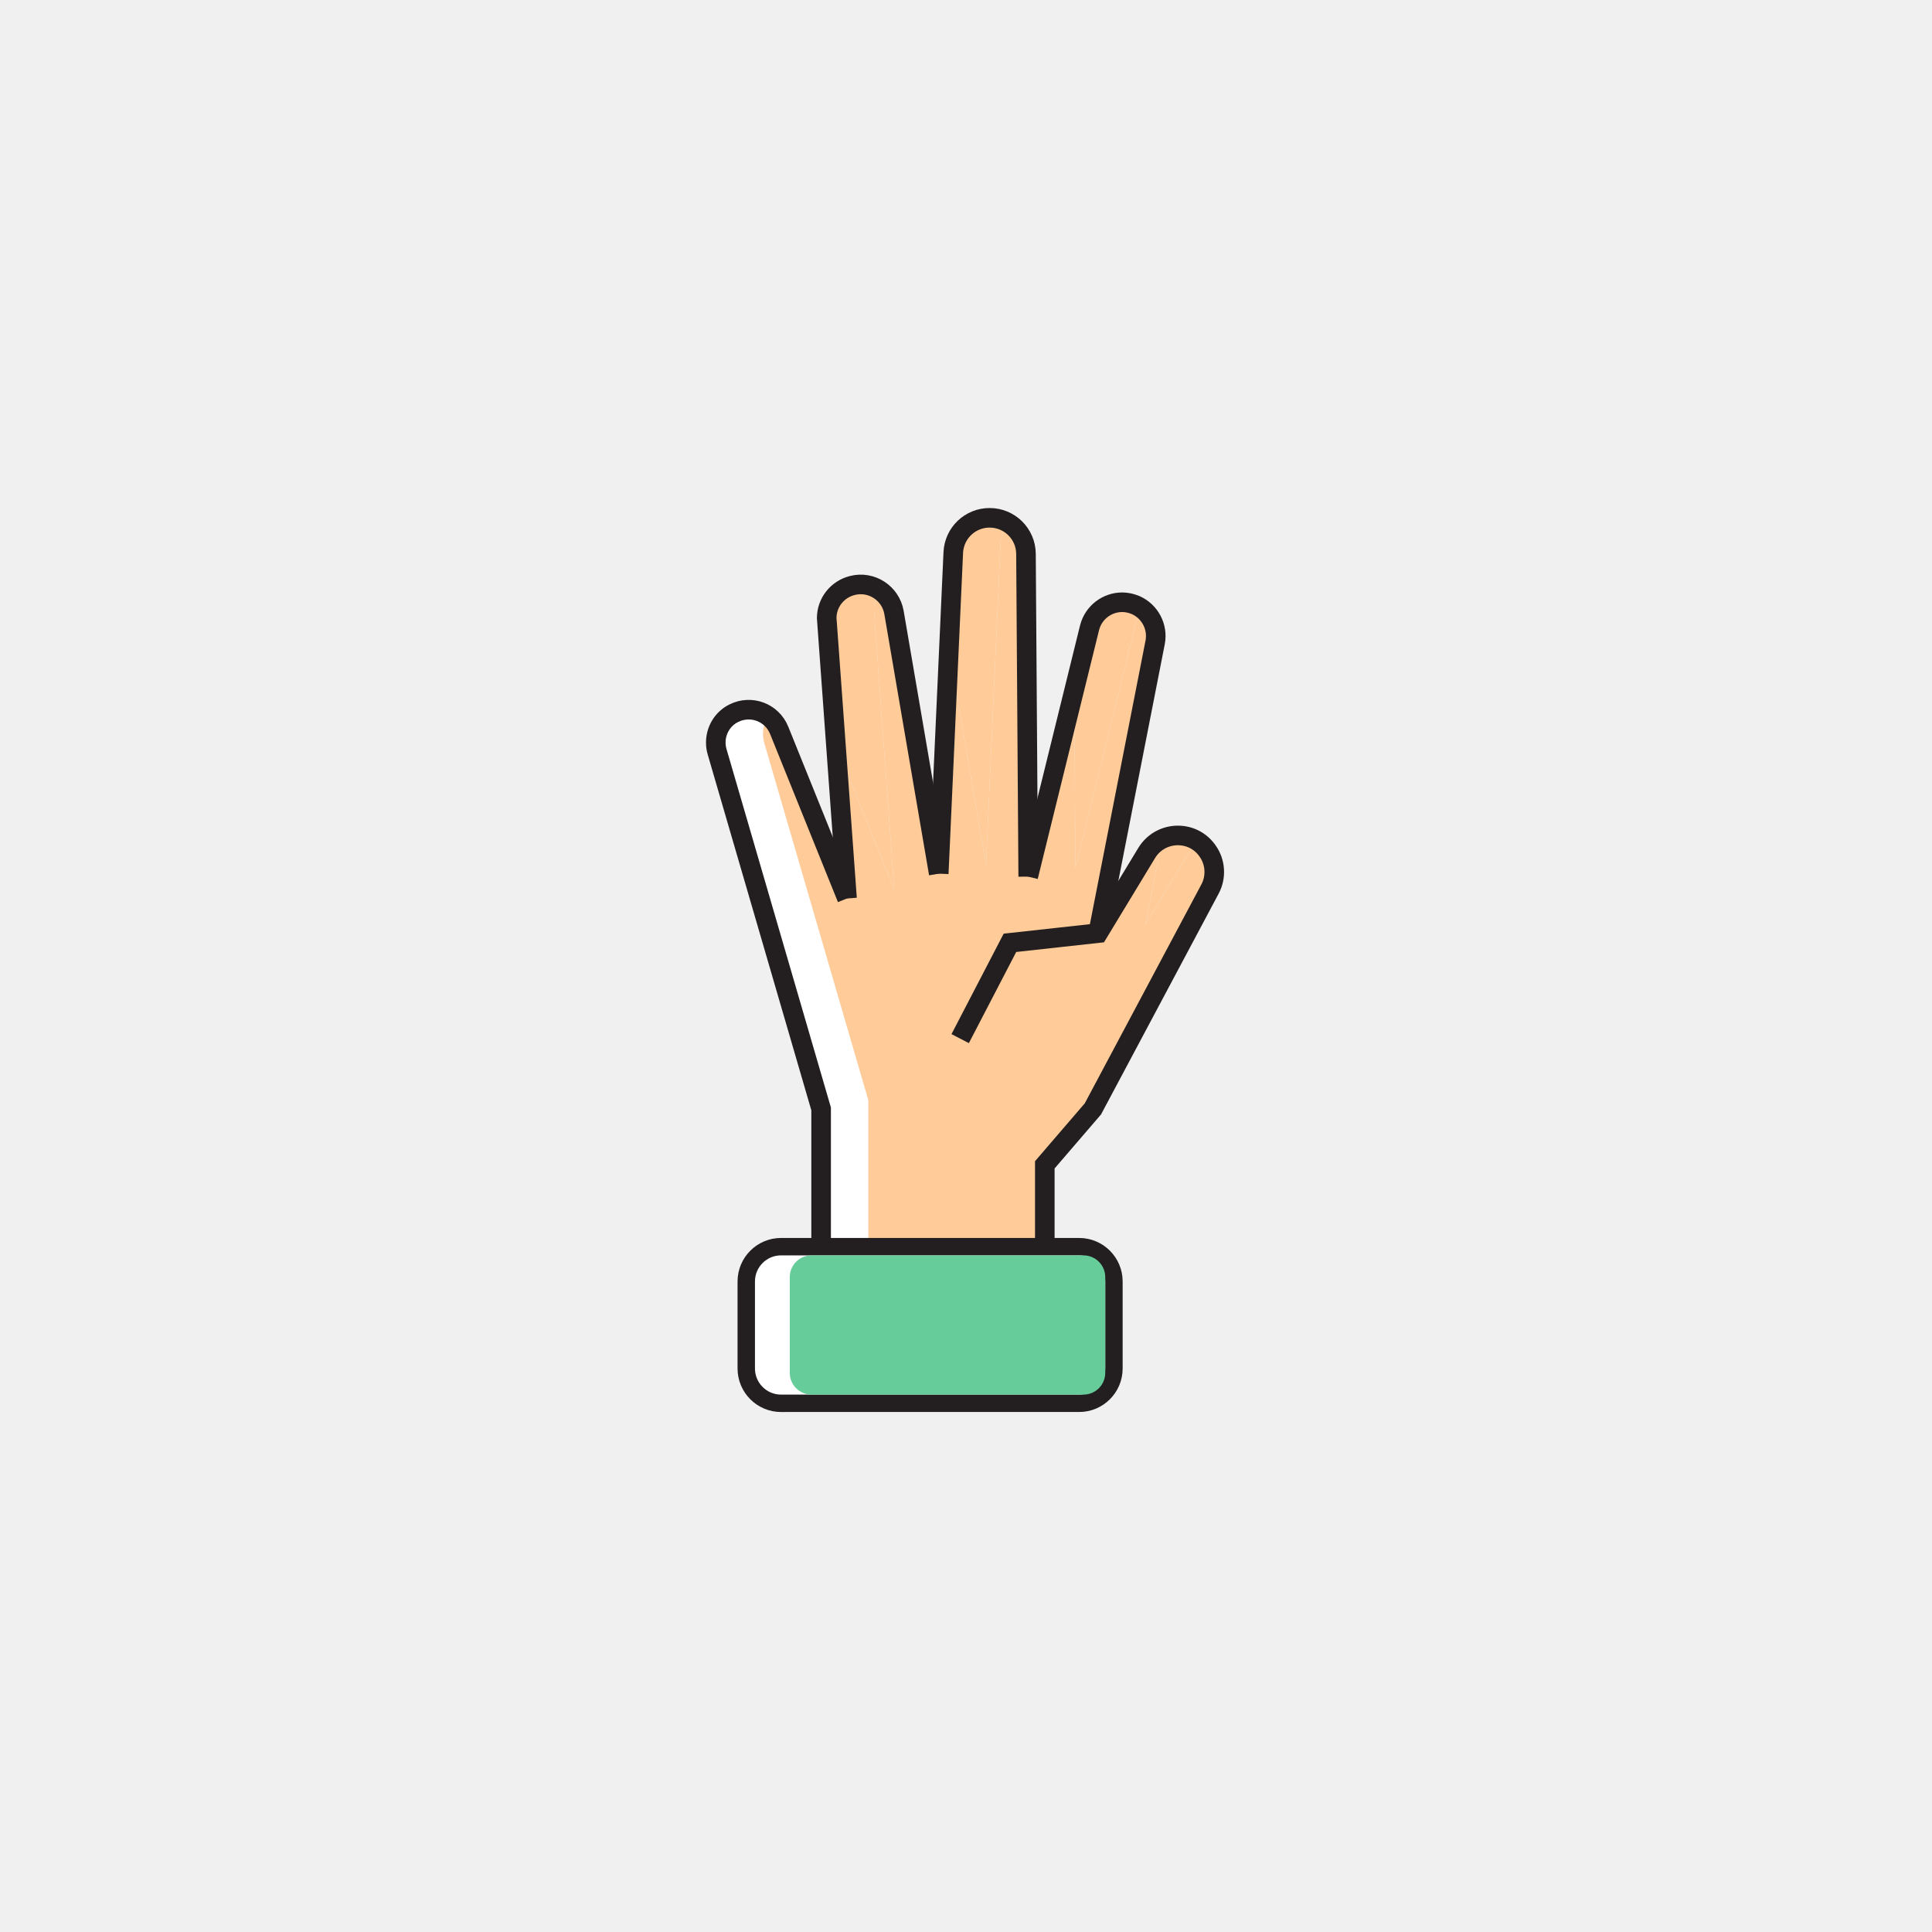
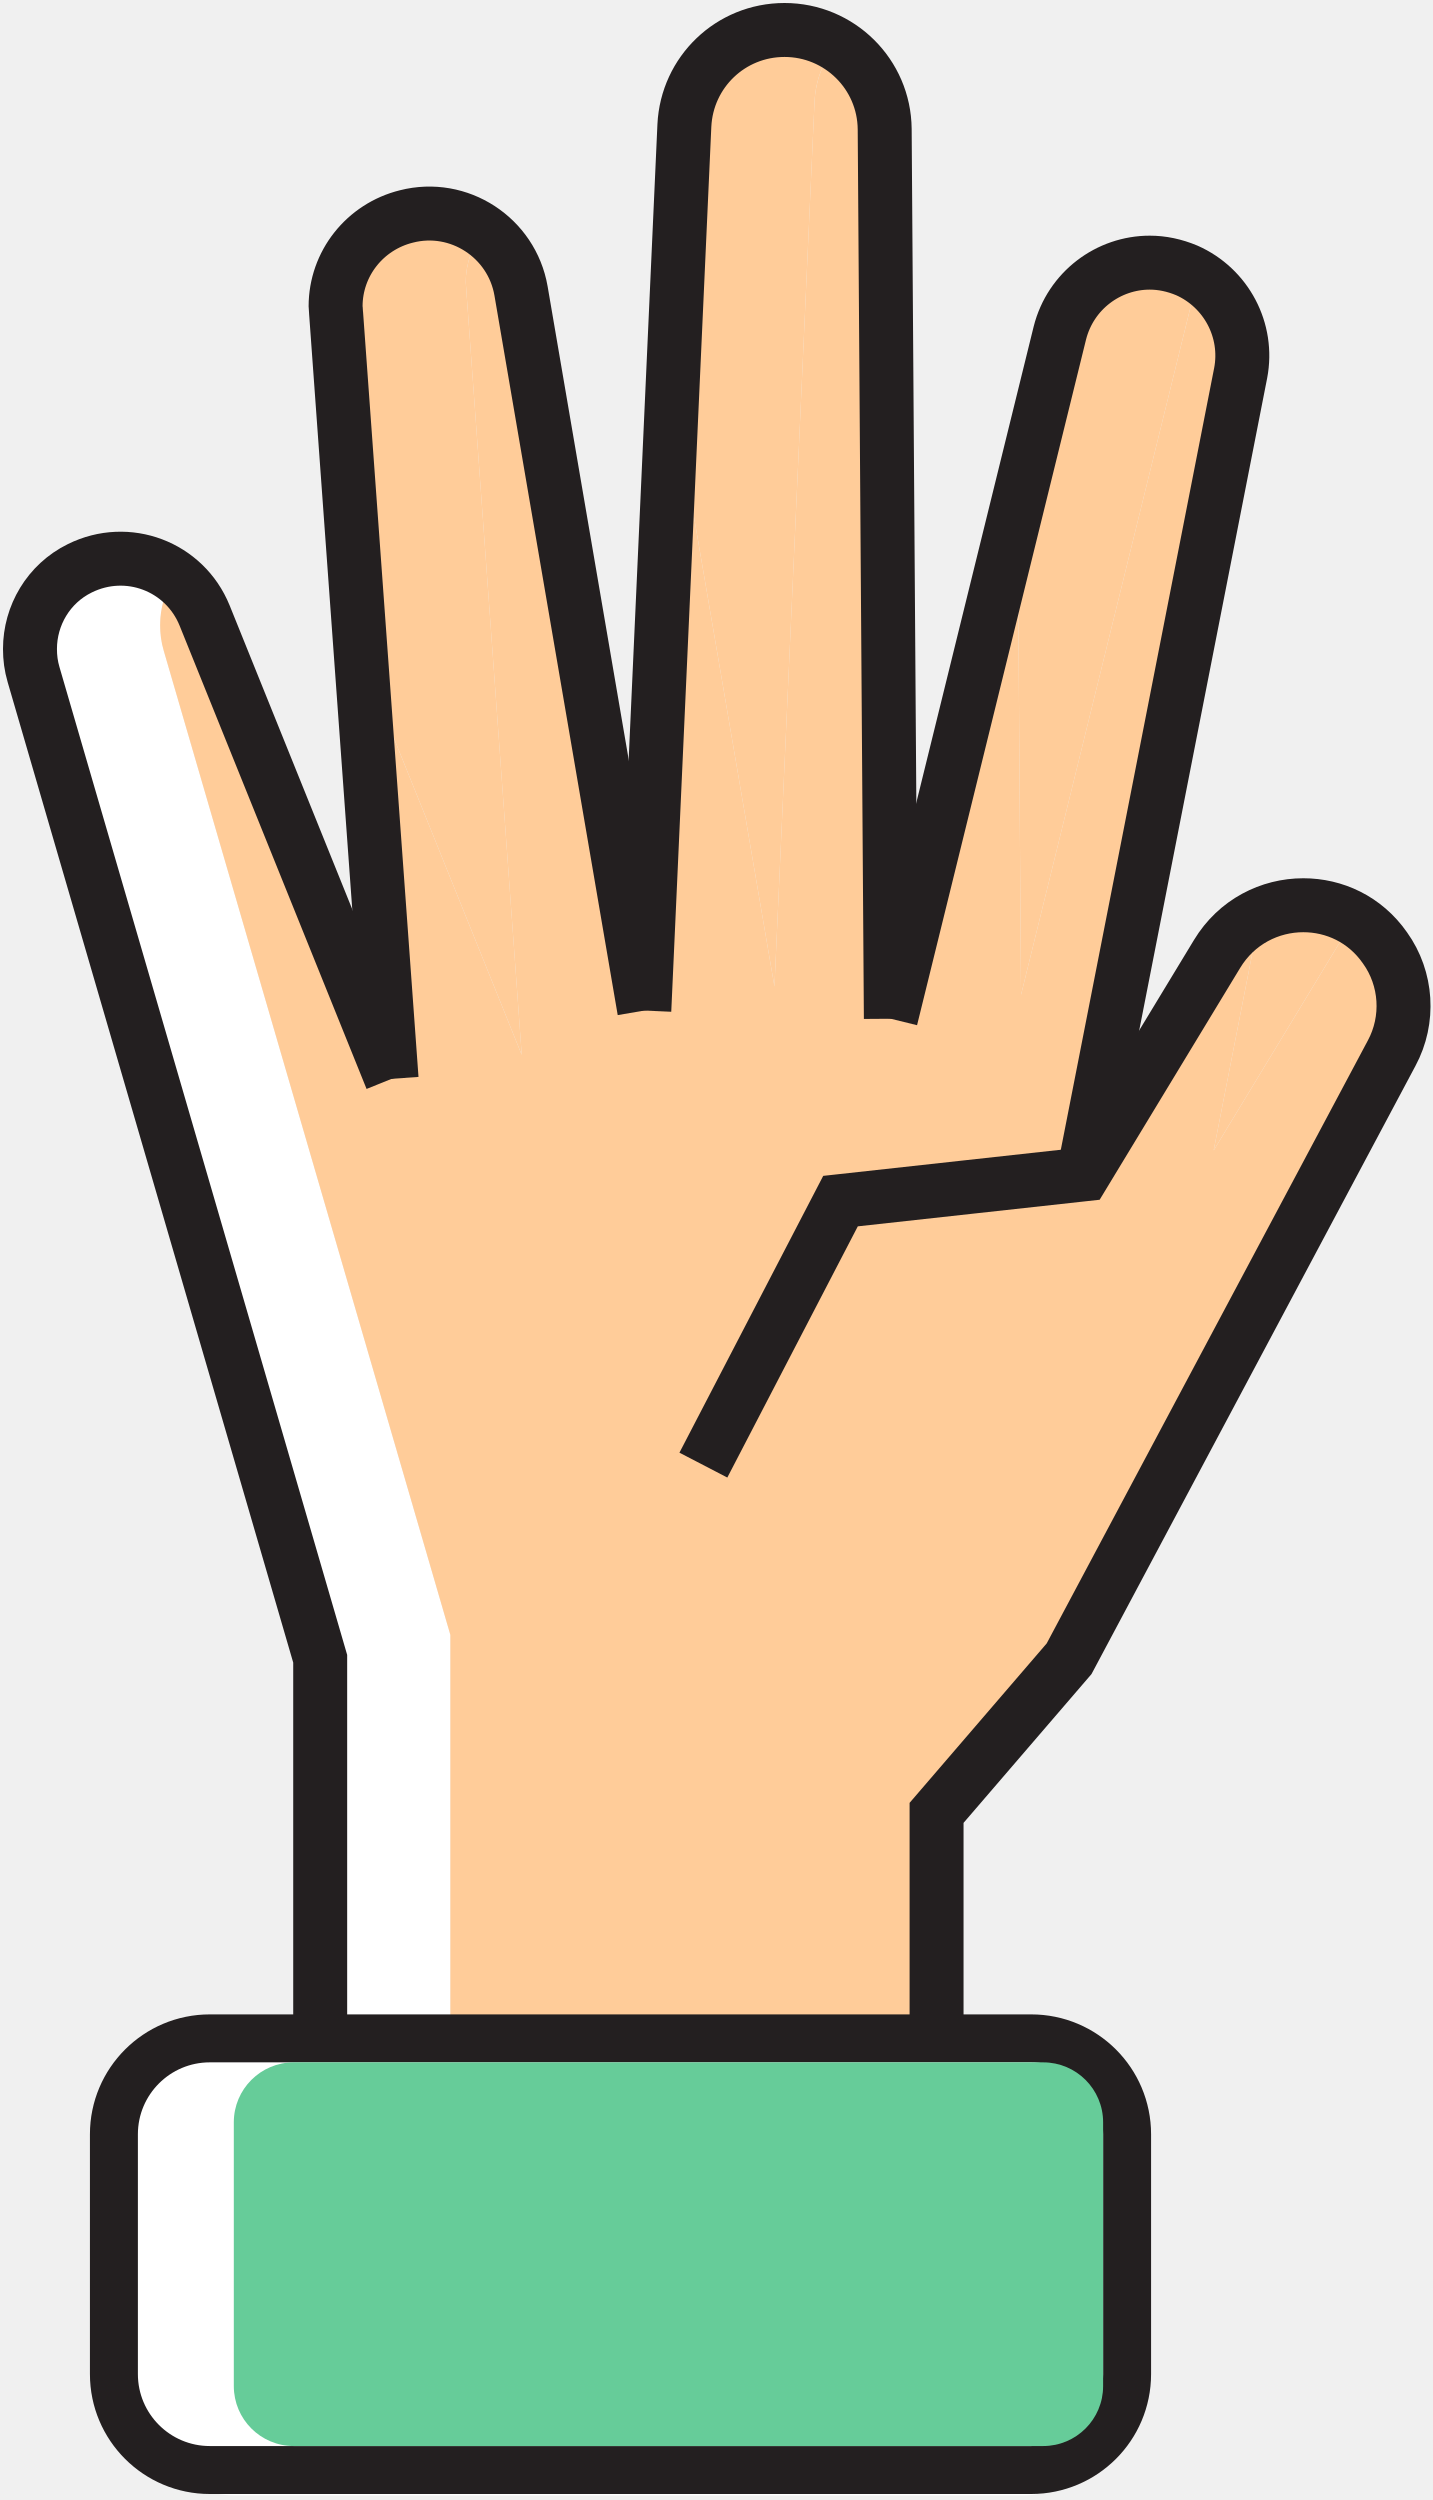
- <svg xmlns="http://www.w3.org/2000/svg" width="888" height="888" viewBox="0 0 888 888" fill="none">
-   <path d="M369.817 630.091V586.909C369.817 582.461 371.75 578.507 374.773 575.74H363.185C354.875 575.74 348.106 582.505 348.106 590.903V634.085C348.106 642.479 354.875 649.249 363.185 649.249H494.528C498.435 649.249 501.968 647.713 504.651 645.258H384.897C376.585 645.258 369.817 638.489 369.817 630.091Z" fill="white" />
-   <path d="M522.493 284.556C522.932 282.822 523.658 281.251 524.578 279.845C523.722 279.233 522.935 278.536 521.944 278.099C519.888 277.24 517.832 276.81 515.776 276.81C508.921 276.81 502.581 281.437 500.782 288.551L493.739 317.132L494.306 398.938L522.493 284.556Z" fill="#FFCC99" />
-   <path d="M548.71 388.141C549.084 387.521 549.583 387.06 550.015 386.509C547.366 384.888 544.402 383.993 541.393 383.993C538.888 383.993 536.411 384.629 534.116 385.731L526.435 424.898L548.71 388.141Z" fill="#FFCC99" />
-   <path d="M401.774 281.303C401.774 280.874 401.689 280.444 401.689 280.104C401.689 276.912 402.786 273.987 404.496 271.491C400.934 268.988 396.37 267.938 391.802 269.101C384.862 270.815 379.978 276.985 379.978 284.095C379.978 284.439 380.064 284.864 380.064 285.294L384.211 342.505L411.028 408.96L401.774 281.303Z" fill="#FFCC99" />
-   <path d="M459.864 249.943C460.037 246.342 461.369 243.08 463.444 240.435C460.928 238.92 458.01 238 454.86 238C445.864 238 438.581 245.025 438.153 253.938L436.151 298.152L453.18 397.564L459.864 249.943Z" fill="#FFCC99" />
-   <path d="M399.118 505.691L351.311 341.532C350.882 340.078 350.712 338.704 350.712 337.25C350.712 334.386 351.553 331.607 353.056 329.217C348.651 325.955 342.655 325.145 337.311 327.791C332.085 330.359 329 335.67 329 341.241C329 342.699 329.171 344.068 329.6 345.527L377.408 509.681V575.74H480.22V571.745H399.118V505.691Z" fill="white" />
-   <path d="M502.324 509.681L556.129 408.669C559.128 403.098 558.7 396.248 555.015 391.107C553.631 389.118 551.891 387.655 550.015 386.509C549.584 387.06 549.084 387.521 548.71 388.141L526.435 424.898L534.116 385.731C531.31 387.08 528.79 389.162 526.999 392.132L504.723 428.888L530.94 295.231C532.105 289.191 529.418 283.313 524.578 279.845C523.658 281.251 522.932 282.822 522.493 284.556L494.306 398.938L493.739 317.132L472.594 402.928L471.566 254.537C471.509 248.521 468.25 243.327 463.444 240.435C461.369 243.08 460.037 246.341 459.864 249.943L453.18 397.564L436.151 298.152L431.47 401.559L410.907 281.526C410.171 277.272 407.749 273.78 404.496 271.491C402.786 273.987 401.688 276.912 401.688 280.104C401.688 280.444 401.774 280.874 401.774 281.303L411.027 408.96L384.21 342.505L389.316 412.951L358.13 335.67C357.03 332.964 355.22 330.817 353.056 329.217C351.552 331.607 350.711 334.386 350.711 337.25C350.711 338.705 350.882 340.078 351.311 341.532L399.118 505.691V571.745H480.22V535.386L502.324 509.681Z" fill="#FFCC99" />
-   <path d="M431.47 401.559L410.908 281.526C409.365 272.613 400.541 266.873 391.802 269.101C384.862 270.815 379.978 276.985 379.978 284.094C379.978 284.439 380.064 284.864 380.064 285.294L389.317 412.951" stroke="#231F20" stroke-width="9" stroke-miterlimit="10" />
-   <path d="M472.595 402.928L471.566 254.537C471.481 245.369 464.027 238 454.86 238C445.864 238 438.581 245.025 438.153 253.938L431.47 401.559" stroke="#231F20" stroke-width="9" stroke-miterlimit="10" />
-   <path d="M504.724 428.888L530.941 295.231C532.311 288.121 528.542 281.012 521.945 278.099C519.888 277.24 517.832 276.81 515.776 276.81C508.922 276.81 502.582 281.437 500.783 288.551L472.595 402.928" stroke="#231F20" stroke-width="9" stroke-miterlimit="10" />
-   <path d="M389.317 412.951L358.131 335.67C354.789 327.446 345.279 323.849 337.311 327.791C332.085 330.359 329 335.67 329 341.241C329 342.699 329.171 344.068 329.6 345.527L377.408 509.681V575.74H480.22V535.386L502.324 509.681L556.129 408.669C559.128 403.098 558.7 396.248 555.016 391.107C551.674 386.306 546.534 383.993 541.393 383.993C535.824 383.993 530.255 386.735 526.999 392.132L504.723 428.888L464.198 433.344L441.323 477.381" stroke="#231F20" stroke-width="9" stroke-miterlimit="10" />
-   <rect x="343" y="573" width="169" height="72" rx="16" fill="white" stroke="#231F20" stroke-width="8" />
-   <rect x="363" y="577" width="145" height="64" rx="10" fill="#66CC99" />
+ <svg xmlns="http://www.w3.org/2000/svg" width="239" height="417" viewBox="0 0 239 417" fill="none">
+   <path d="M45.817 397.091V353.909C45.817 349.461 47.75 345.507 50.773 342.74H39.185C30.875 342.74 24.106 349.505 24.106 357.903V401.085C24.106 409.479 30.875 416.249 39.185 416.249H170.528C174.435 416.249 177.968 414.713 180.651 412.258H60.897C52.585 412.258 45.817 405.489 45.817 397.091Z" fill="white" />
+   <path d="M198.493 51.556C198.932 49.822 199.658 48.251 200.578 46.845C199.722 46.233 198.935 45.536 197.944 45.099C195.888 44.24 193.832 43.81 191.776 43.81C184.921 43.81 178.581 48.437 176.782 55.551L169.739 84.132L170.306 165.938L198.493 51.556Z" fill="#FFCC99" />
+   <path d="M224.71 155.141C225.084 154.521 225.583 154.06 226.015 153.509C223.366 151.888 220.402 150.993 217.393 150.993C214.888 150.993 212.411 151.629 210.116 152.731L202.435 191.898L224.71 155.141Z" fill="#FFCC99" />
+   <path d="M77.774 48.303C77.774 47.874 77.689 47.444 77.689 47.104C77.689 43.912 78.786 40.987 80.496 38.491C76.934 35.988 72.37 34.938 67.802 36.101C60.862 37.815 55.978 43.985 55.978 51.095C55.978 51.439 56.064 51.864 56.064 52.294L60.211 109.505L87.028 175.96L77.774 48.303Z" fill="#FFCC99" />
+   <path d="M135.864 16.943C136.037 13.342 137.369 10.08 139.444 7.435C136.928 5.92 134.01 5 130.86 5C121.864 5 114.581 12.025 114.153 20.938L112.151 65.152L129.18 164.564L135.864 16.943Z" fill="#FFCC99" />
+   <path d="M75.118 272.691L27.311 108.532C26.882 107.078 26.712 105.704 26.712 104.25C26.712 101.386 27.553 98.607 29.056 96.217C24.651 92.955 18.654 92.145 13.311 94.791C8.085 97.359 5 102.67 5 108.241C5 109.699 5.171 111.068 5.6 112.527L53.408 276.681V342.74H156.22V338.745H75.118V272.691Z" fill="white" />
+   <path d="M178.324 276.681L232.129 175.669C235.128 170.098 234.7 163.248 231.015 158.107C229.631 156.118 227.891 154.655 226.015 153.509C225.584 154.06 225.084 154.521 224.71 155.141L202.435 191.898L210.116 152.731C207.31 154.08 204.79 156.162 202.999 159.132L180.723 195.888L206.94 62.231C208.105 56.191 205.418 50.313 200.578 46.845C199.658 48.251 198.932 49.822 198.493 51.556L170.306 165.938L169.739 84.132L148.594 169.928L147.566 21.537C147.509 15.521 144.25 10.327 139.444 7.435C137.369 10.08 136.037 13.341 135.864 16.943L129.18 164.564L112.151 65.152L107.47 168.559L86.907 48.526C86.171 44.272 83.749 40.78 80.496 38.491C78.786 40.987 77.688 43.912 77.688 47.104C77.688 47.444 77.774 47.874 77.774 48.303L87.027 175.96L60.21 109.505L65.316 179.951L34.13 102.67C33.03 99.964 31.22 97.817 29.056 96.217C27.552 98.607 26.711 101.386 26.711 104.25C26.711 105.705 26.882 107.078 27.311 108.532L75.118 272.691V338.745H156.22V302.386L178.324 276.681Z" fill="#FFCC99" />
+   <path d="M107.47 168.559L86.908 48.526C85.365 39.613 76.541 33.873 67.802 36.101C60.862 37.815 55.978 43.985 55.978 51.094C55.978 51.439 56.064 51.864 56.064 52.294L65.317 179.951" stroke="#231F20" stroke-width="9" stroke-miterlimit="10" />
+   <path d="M148.595 169.928L147.566 21.537C147.481 12.369 140.027 5 130.86 5C121.864 5 114.581 12.025 114.153 20.938L107.47 168.559" stroke="#231F20" stroke-width="9" stroke-miterlimit="10" />
+   <path d="M180.724 195.888L206.941 62.231C208.311 55.121 204.542 48.012 197.945 45.099C195.888 44.24 193.832 43.81 191.776 43.81C184.922 43.81 178.582 48.437 176.783 55.551L148.595 169.928" stroke="#231F20" stroke-width="9" stroke-miterlimit="10" />
+   <path d="M65.317 179.951L34.13 102.67C30.789 94.446 21.279 90.849 13.311 94.791C8.085 97.359 5 102.67 5 108.241C5 109.699 5.171 111.068 5.6 112.527L53.408 276.681V342.74H156.22V302.386L178.324 276.681L232.129 175.669C235.128 170.098 234.7 163.248 231.016 158.107C227.674 153.306 222.534 150.993 217.393 150.993C211.824 150.993 206.255 153.735 202.999 159.132L180.723 195.888L140.198 200.344L117.323 244.381" stroke="#231F20" stroke-width="9" stroke-miterlimit="10" />
+   <rect x="19" y="340" width="169" height="72" rx="16" fill="white" stroke="#231F20" stroke-width="8" />
+   <rect x="39" y="344" width="145" height="64" rx="10" fill="#66CC99" />
</svg>
